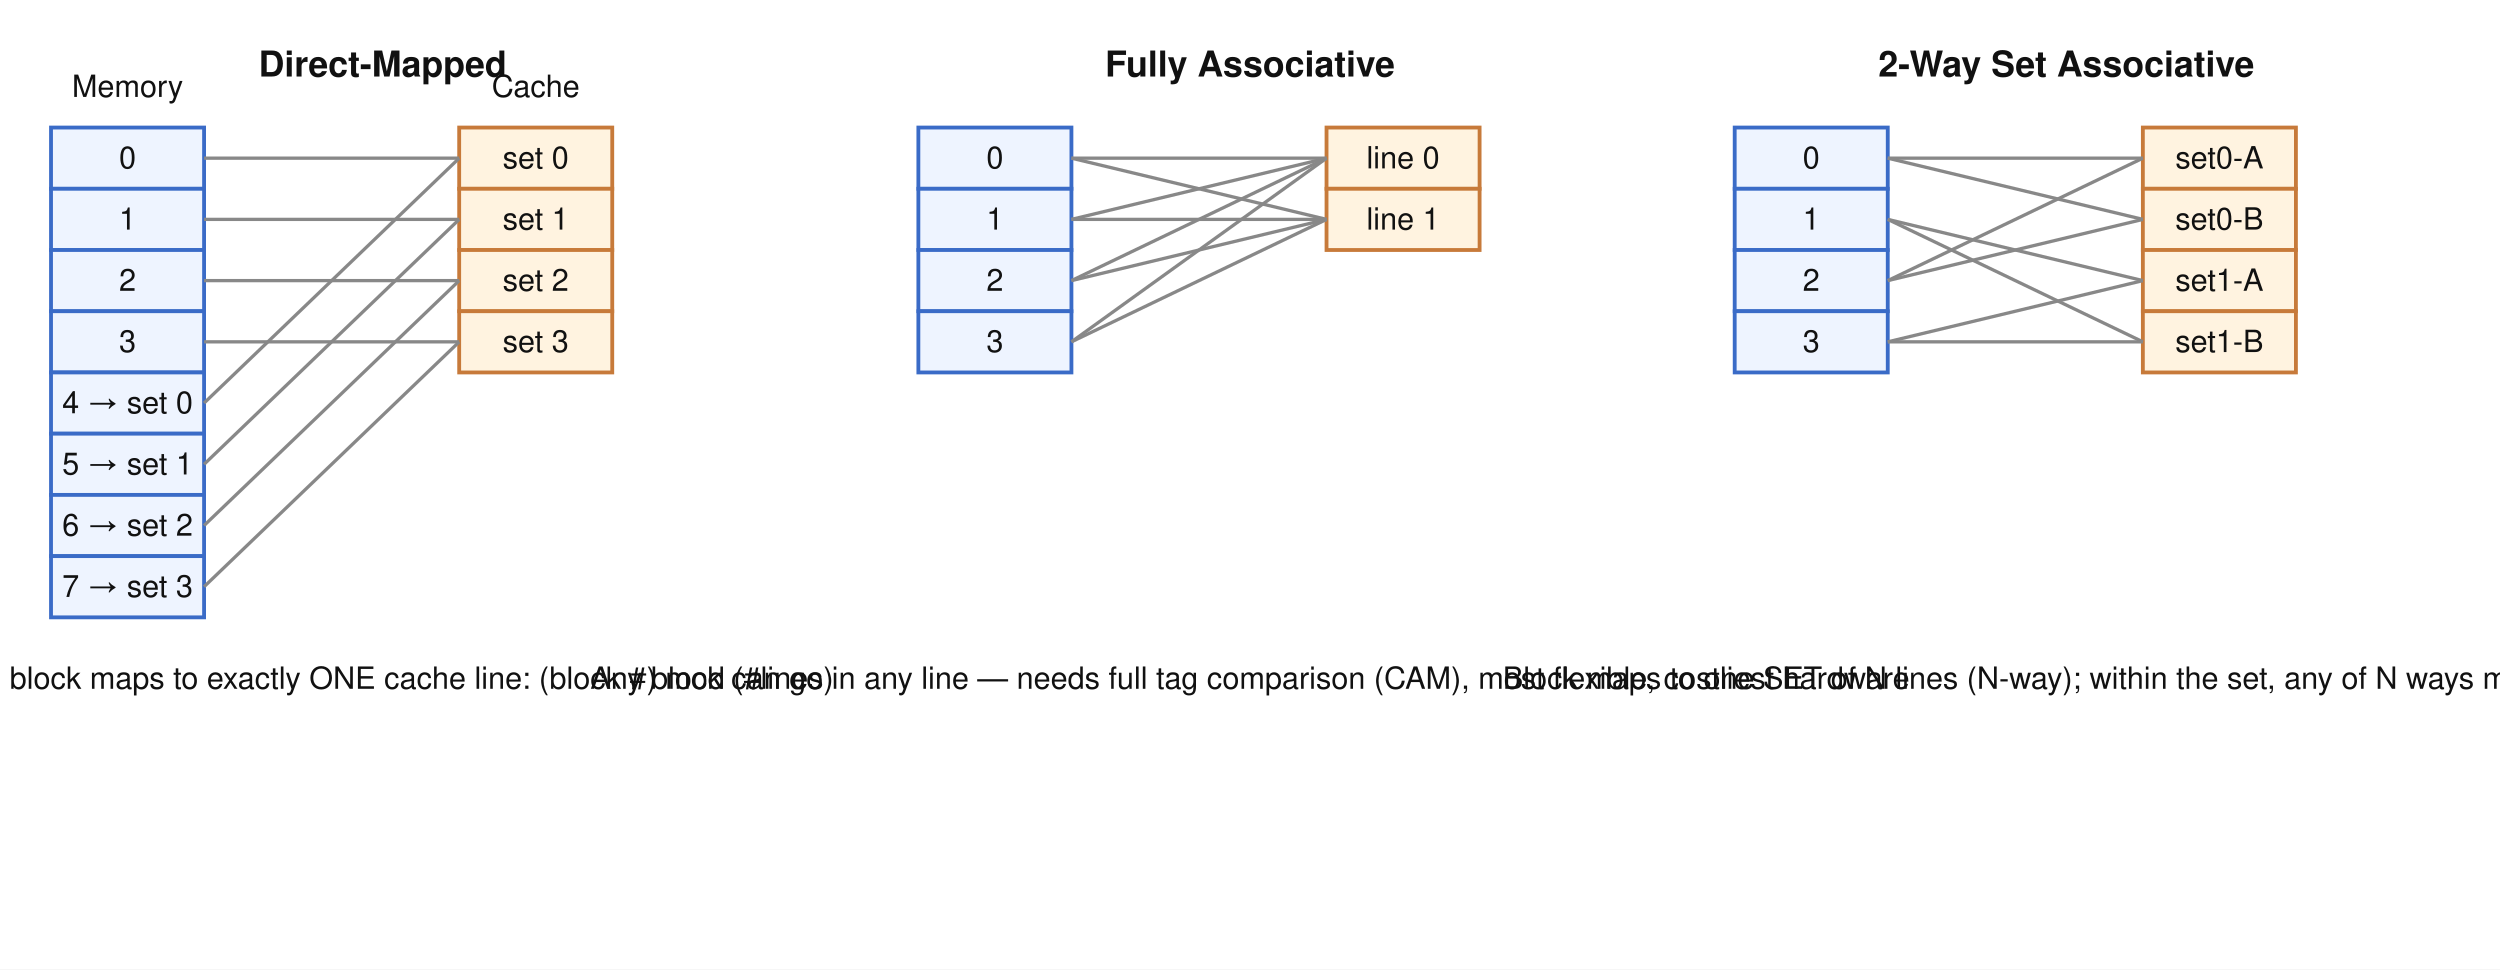
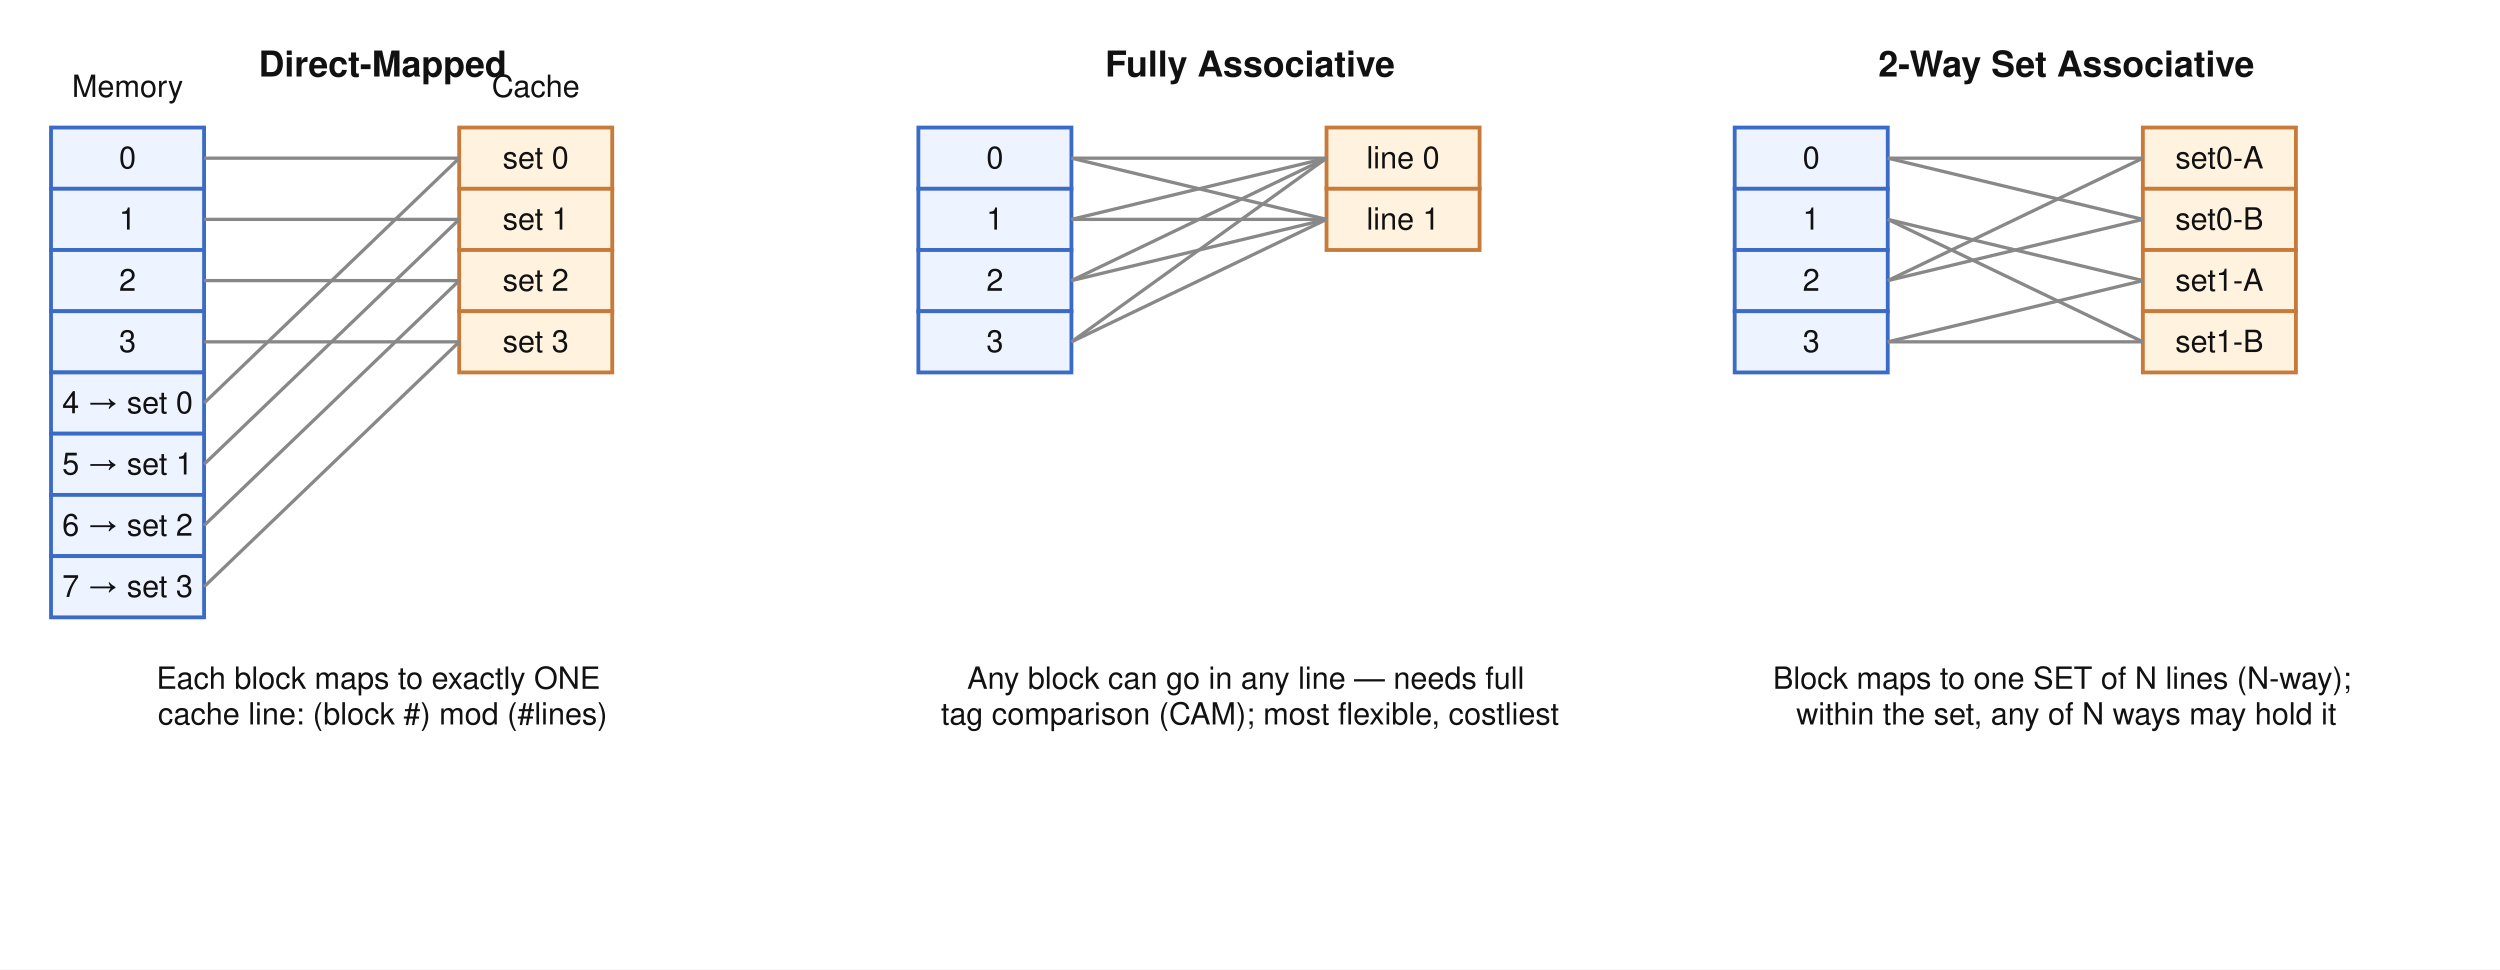
<svg xmlns="http://www.w3.org/2000/svg" viewBox="0 0 980 380" font-family="Helvetica, Arial, sans-serif">
  <rect x="0" y="0" width="980" height="380" fill="#ffffff" />
  <style>
    .mem { fill:#eef4ff; stroke:#3a6bc7; stroke-width:1.5; }
    .cache { fill:#fff3e0; stroke:#c77a3a; stroke-width:1.5; }
    .lbl { font-size:12px; fill:#111; text-anchor:middle; }
    .hdr { font-size:14px; fill:#111; text-anchor:middle; font-weight:bold; }
    .line { stroke:#888; stroke-width:1.3; }
  </style>
  <g transform="translate(20,40)">
    <text x="130" y="-10" class="hdr">Direct-Mapped</text>
    <g transform="translate(0,0)">
      <text x="30" y="-2" class="lbl">Memory</text>
      <rect x="0" y="10" width="60" height="24" class="mem" />
      <text x="30" y="26" class="lbl">0</text>
      <rect x="0" y="34" width="60" height="24" class="mem" />
      <text x="30" y="50" class="lbl">1</text>
      <rect x="0" y="58" width="60" height="24" class="mem" />
      <text x="30" y="74" class="lbl">2</text>
      <rect x="0" y="82" width="60" height="24" class="mem" />
      <text x="30" y="98" class="lbl">3</text>
      <rect x="0" y="106" width="60" height="24" class="mem" />
      <text x="30" y="122" class="lbl">4 → set 0</text>
      <rect x="0" y="130" width="60" height="24" class="mem" />
      <text x="30" y="146" class="lbl">5 → set 1</text>
      <rect x="0" y="154" width="60" height="24" class="mem" />
      <text x="30" y="170" class="lbl">6 → set 2</text>
      <rect x="0" y="178" width="60" height="24" class="mem" />
      <text x="30" y="194" class="lbl">7 → set 3</text>
    </g>
    <g transform="translate(160,10)">
      <text x="30" y="-12" class="lbl">Cache</text>
      <rect x="0" y="0" width="60" height="24" class="cache" />
      <text x="30" y="16" class="lbl">set 0</text>
      <rect x="0" y="24" width="60" height="24" class="cache" />
      <text x="30" y="40" class="lbl">set 1</text>
      <rect x="0" y="48" width="60" height="24" class="cache" />
      <text x="30" y="64" class="lbl">set 2</text>
      <rect x="0" y="72" width="60" height="24" class="cache" />
      <text x="30" y="88" class="lbl">set 3</text>
    </g>
    <line x1="60" y1="22" x2="160" y2="22" class="line" />
    <line x1="60" y1="118" x2="160" y2="22" class="line" />
    <line x1="60" y1="46" x2="160" y2="46" class="line" />
    <line x1="60" y1="142" x2="160" y2="46" class="line" />
    <line x1="60" y1="70" x2="160" y2="70" class="line" />
    <line x1="60" y1="166" x2="160" y2="70" class="line" />
    <line x1="60" y1="94" x2="160" y2="94" class="line" />
    <line x1="60" y1="190" x2="160" y2="94" class="line" />
-     <text x="130" y="230" class="lbl">Each block maps to exactly ONE cache line: (block #) mod (#lines)</text>
+     <text x="130" y="230" class="lbl" font-size="10.5">
+       <tspan x="130" dy="0">Each block maps to exactly ONE</tspan>
+       <tspan x="130" dy="14">cache line: (block #) mod (#lines)</tspan>
+     </text>
  </g>
  <g transform="translate(360,40)">
    <text x="130" y="-10" class="hdr">Fully Associative</text>
    <g transform="translate(0,0)">
      <rect x="0" y="10" width="60" height="24" class="mem" />
      <text x="30" y="26" class="lbl">0</text>
      <rect x="0" y="34" width="60" height="24" class="mem" />
      <text x="30" y="50" class="lbl">1</text>
      <rect x="0" y="58" width="60" height="24" class="mem" />
      <text x="30" y="74" class="lbl">2</text>
      <rect x="0" y="82" width="60" height="24" class="mem" />
      <text x="30" y="98" class="lbl">3</text>
    </g>
    <g transform="translate(160,10)">
      <rect x="0" y="0" width="60" height="24" class="cache" />
      <text x="30" y="16" class="lbl">line 0</text>
      <rect x="0" y="24" width="60" height="24" class="cache" />
      <text x="30" y="40" class="lbl">line 1</text>
    </g>
    <line x1="60" y1="22" x2="160" y2="22" class="line" />
    <line x1="60" y1="22" x2="160" y2="46" class="line" />
    <line x1="60" y1="46" x2="160" y2="22" class="line" />
    <line x1="60" y1="46" x2="160" y2="46" class="line" />
    <line x1="60" y1="70" x2="160" y2="22" class="line" />
    <line x1="60" y1="70" x2="160" y2="46" class="line" />
    <line x1="60" y1="94" x2="160" y2="22" class="line" />
    <line x1="60" y1="94" x2="160" y2="46" class="line" />
-     <text x="130" y="230" class="lbl">Any block can go in any line — needs full tag comparison (CAM), most flexible, costliest hardware</text>
+     <text x="130" y="230" class="lbl" font-size="10.5">
+       <tspan x="130" dy="0">Any block can go in any line — needs full</tspan>
+       <tspan x="130" dy="14">tag comparison (CAM); most flexible, costliest</tspan>
+     </text>
  </g>
  <g transform="translate(680,40)">
    <text x="130" y="-10" class="hdr">2-Way Set Associative</text>
    <g transform="translate(0,0)">
      <rect x="0" y="10" width="60" height="24" class="mem" />
      <text x="30" y="26" class="lbl">0</text>
      <rect x="0" y="34" width="60" height="24" class="mem" />
      <text x="30" y="50" class="lbl">1</text>
      <rect x="0" y="58" width="60" height="24" class="mem" />
      <text x="30" y="74" class="lbl">2</text>
      <rect x="0" y="82" width="60" height="24" class="mem" />
      <text x="30" y="98" class="lbl">3</text>
    </g>
    <g transform="translate(160,10)">
      <rect x="0" y="0" width="60" height="24" class="cache" />
      <text x="30" y="16" class="lbl">set0-A</text>
      <rect x="0" y="24" width="60" height="24" class="cache" />
      <text x="30" y="40" class="lbl">set0-B</text>
      <rect x="0" y="48" width="60" height="24" class="cache" />
      <text x="30" y="64" class="lbl">set1-A</text>
      <rect x="0" y="72" width="60" height="24" class="cache" />
      <text x="30" y="88" class="lbl">set1-B</text>
    </g>
    <line x1="60" y1="22" x2="160" y2="22" class="line" />
    <line x1="60" y1="22" x2="160" y2="46" class="line" />
    <line x1="60" y1="70" x2="160" y2="22" class="line" />
    <line x1="60" y1="70" x2="160" y2="46" class="line" />
    <line x1="60" y1="46" x2="160" y2="70" class="line" />
    <line x1="60" y1="46" x2="160" y2="94" class="line" />
    <line x1="60" y1="94" x2="160" y2="70" class="line" />
    <line x1="60" y1="94" x2="160" y2="94" class="line" />
-     <text x="130" y="230" class="lbl">Block maps to one SET of N lines (N-way); within the set, any of N ways may hold it</text>
+     <text x="130" y="230" class="lbl" font-size="10.5">
+       <tspan x="130" dy="0">Block maps to one SET of N lines (N-way);</tspan>
+       <tspan x="130" dy="14">within the set, any of N ways may hold it</tspan>
+     </text>
  </g>
</svg>
